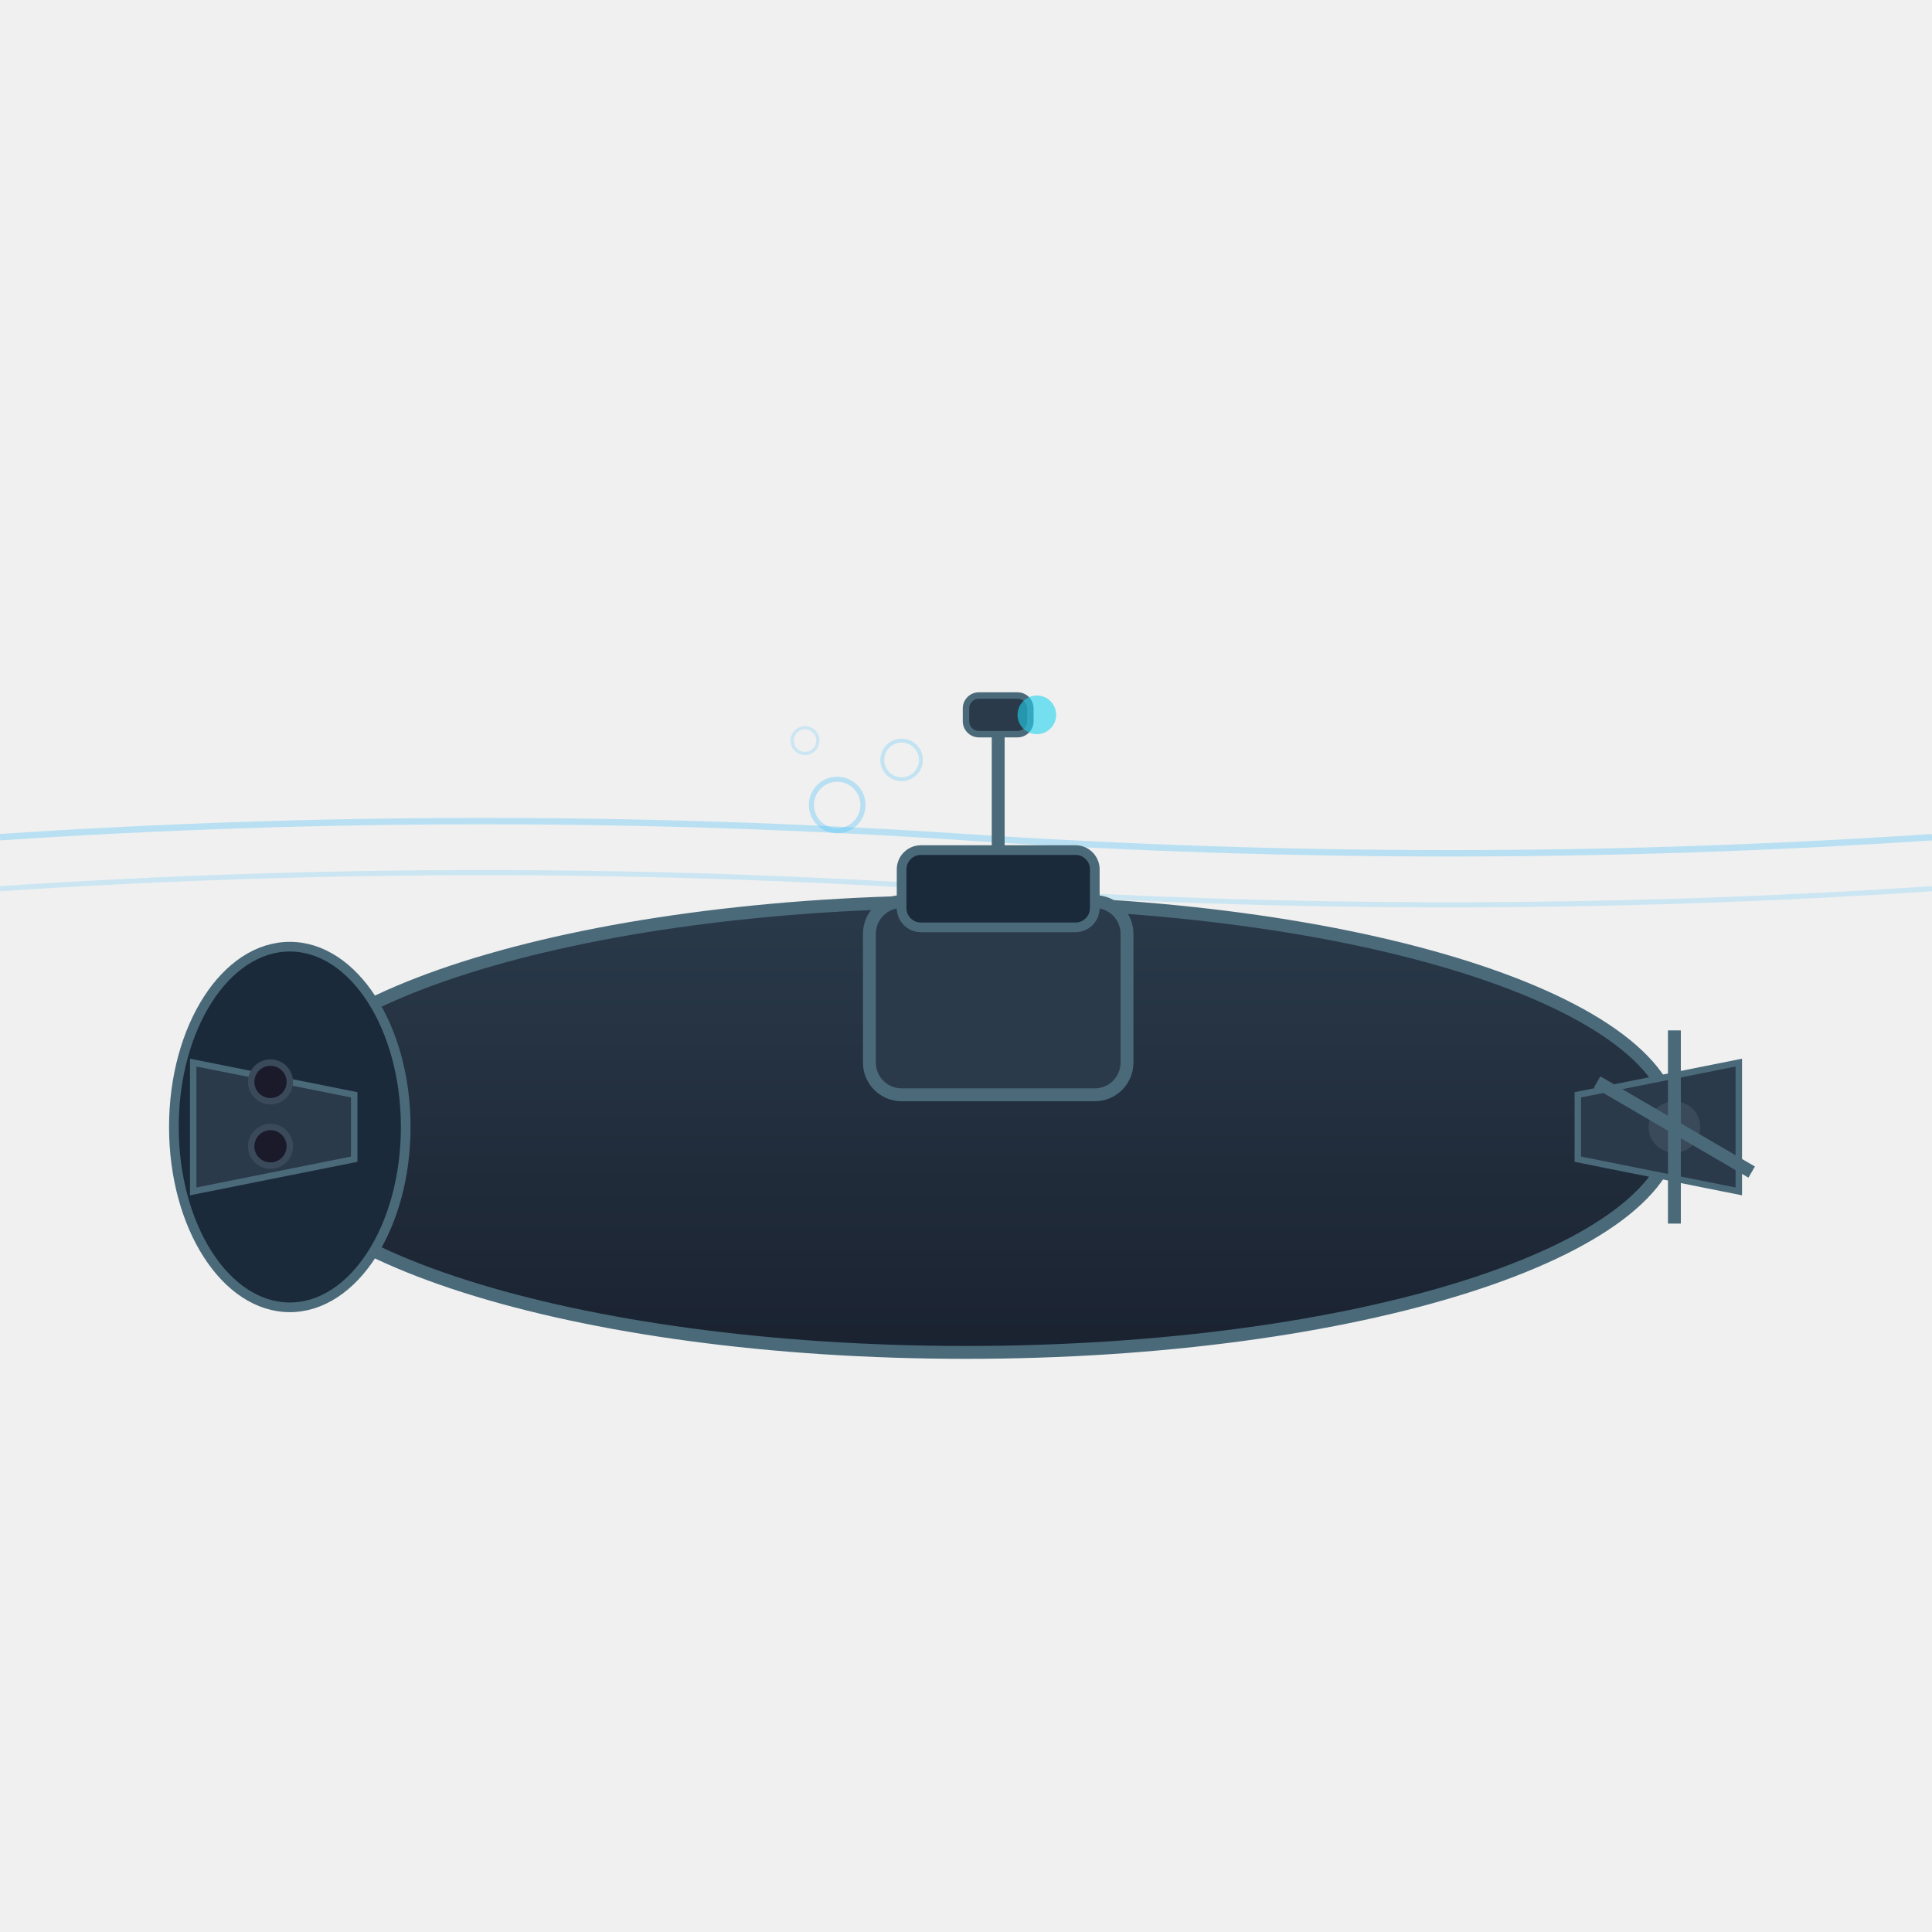
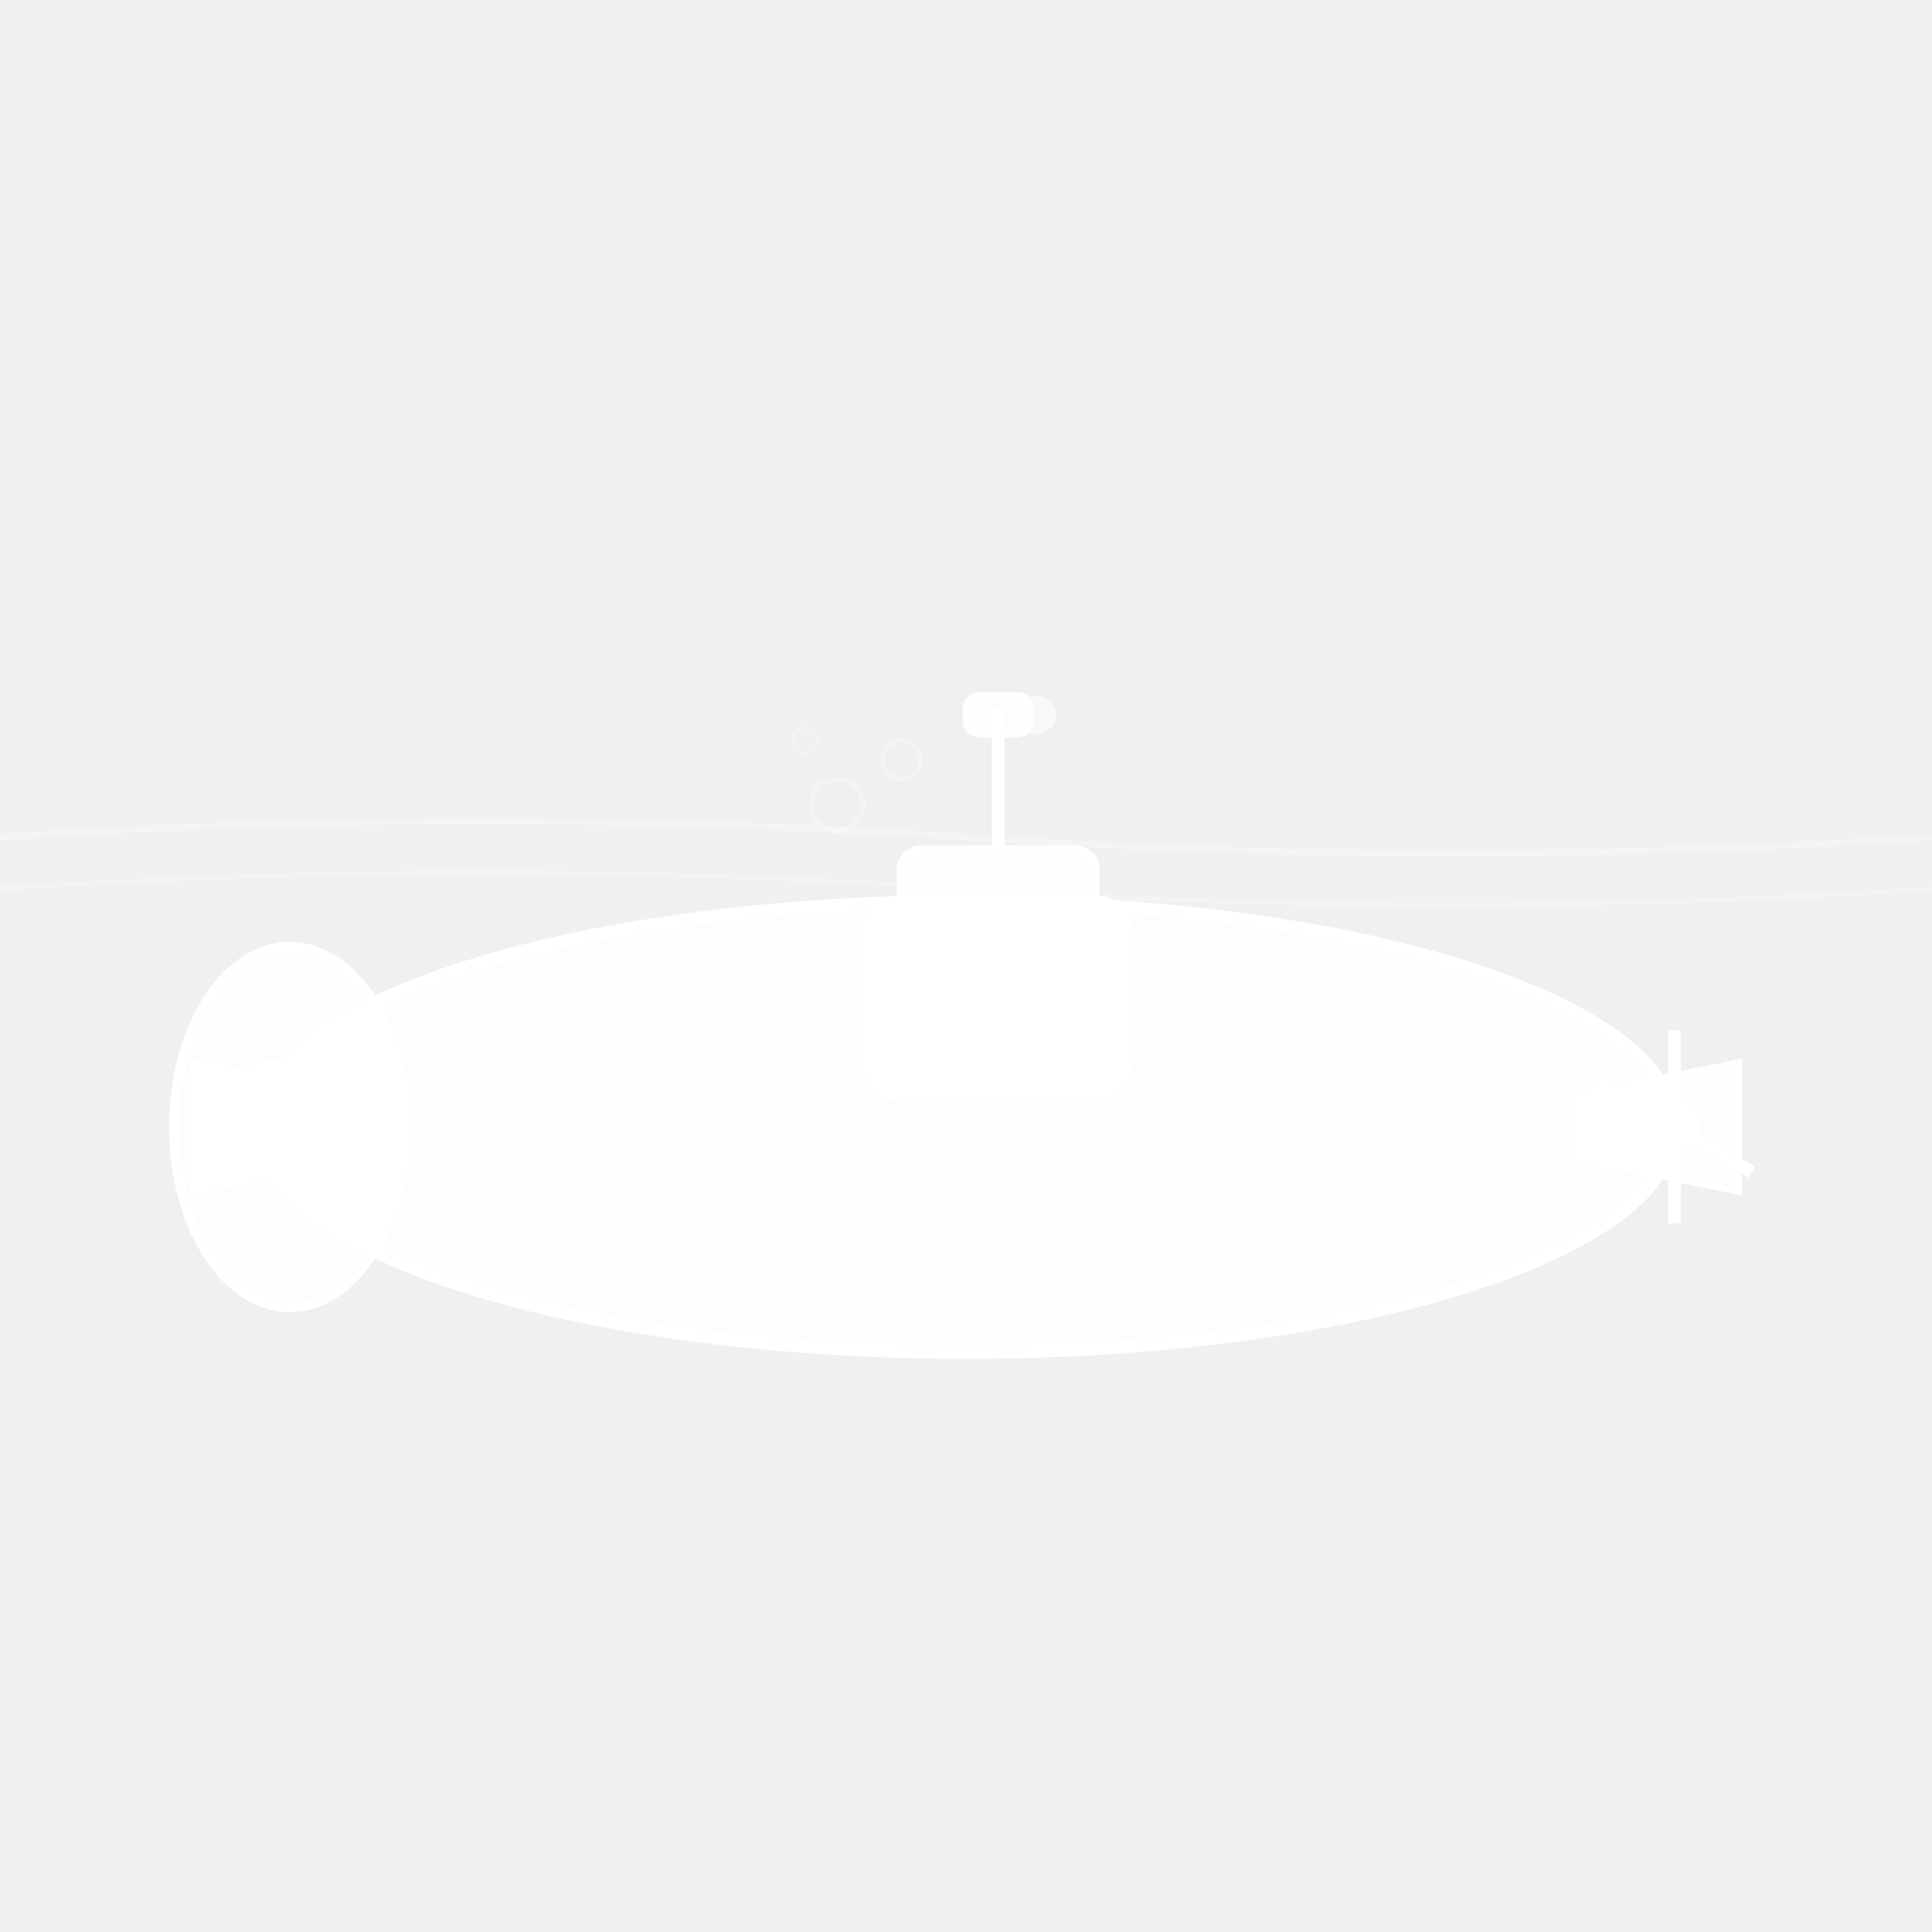
- <svg xmlns="http://www.w3.org/2000/svg" viewBox="0 0 300 300">
-   <defs>
-     <linearGradient id="sub" x1="0" y1="0" x2="0" y2="1">
-       <stop offset="0%" stop-color="#2a3a4a" />
-       <stop offset="100%" stop-color="#1a2230" />
-     </linearGradient>
-   </defs>
-   <path d="M0,130 Q75,125 150,130 Q225,135 300,130" fill="none" stroke="#38bdf8" stroke-width="1" opacity="0.3" />
-   <path d="M0,138 Q75,133 150,138 Q225,143 300,138" fill="none" stroke="#38bdf8" stroke-width="0.8" opacity="0.2" />
-   <ellipse cx="150" cy="175" rx="110" ry="35" fill="url(#sub)" stroke="#4a6a7a" stroke-width="2" />
-   <ellipse cx="45" cy="175" rx="18" ry="28" fill="#1a2a3a" stroke="#4a6a7a" stroke-width="1.5" />
-   <rect x="135" y="140" width="40" height="30" rx="5" fill="#2a3a4a" stroke="#4a6a7a" stroke-width="2" />
-   <rect x="140" y="132" width="30" height="12" rx="3" fill="#1a2a3a" stroke="#4a6a7a" stroke-width="1.5" />
-   <line x1="155" y1="132" x2="155" y2="110" stroke="#4a6a7a" stroke-width="2" />
-   <rect x="150" y="108" width="10" height="6" rx="2" fill="#2a3a4a" stroke="#4a6a7a" stroke-width="1" />
-   <circle cx="161" cy="111" r="3" fill="#22d3ee" opacity="0.6" />
-   <polygon points="55,170 55,180 30,185 30,165" fill="#2a3a4a" stroke="#4a6a7a" stroke-width="1" />
-   <polygon points="245,170 245,180 270,185 270,165" fill="#2a3a4a" stroke="#4a6a7a" stroke-width="1" />
-   <circle cx="260" cy="175" r="4" fill="#3a4a5a" />
-   <line x1="260" y1="160" x2="260" y2="190" stroke="#4a6a7a" stroke-width="2" />
-   <line x1="248" y1="168" x2="272" y2="182" stroke="#4a6a7a" stroke-width="2" />
-   <circle cx="42" cy="168" r="3" fill="#1a1a2a" stroke="#3a4a5a" stroke-width="1" />
-   <circle cx="42" cy="178" r="3" fill="#1a1a2a" stroke="#3a4a5a" stroke-width="1" />
-   <circle cx="130" cy="125" r="4" fill="none" stroke="#38bdf8" stroke-width="0.8" opacity="0.3" />
-   <circle cx="140" cy="118" r="3" fill="none" stroke="#38bdf8" stroke-width="0.6" opacity="0.25" />
-   <circle cx="125" cy="115" r="2" fill="none" stroke="#38bdf8" stroke-width="0.5" opacity="0.2" />
+ <svg xmlns="http://www.w3.org/2000/svg" viewBox="0 0 300 300" fill-opacity="0.85">
+   <path d="M0,130 Q75,125 150,130 Q225,135 300,130" fill="none" stroke="#ffffff" stroke-width="1" opacity="0.3" />
+   <path d="M0,138 Q75,133 150,138 Q225,143 300,138" fill="none" stroke="#ffffff" stroke-width="0.8" opacity="0.2" />
+   <ellipse cx="150" cy="175" rx="110" ry="35" fill="#ffffff" stroke="#ffffff" stroke-width="2" />
+   <ellipse cx="45" cy="175" rx="18" ry="28" fill="#ffffff" stroke="#ffffff" stroke-width="1.5" />
+   <rect x="135" y="140" width="40" height="30" rx="5" fill="#ffffff" stroke="#ffffff" stroke-width="2" />
+   <rect x="140" y="132" width="30" height="12" rx="3" fill="#ffffff" stroke="#ffffff" stroke-width="1.5" />
+   <line x1="155" y1="132" x2="155" y2="110" stroke="#ffffff" stroke-width="2" />
+   <rect x="150" y="108" width="10" height="6" rx="2" fill="#ffffff" stroke="#ffffff" stroke-width="1" />
+   <circle cx="161" cy="111" r="3" fill="#ffffff" opacity="0.6" />
+   <polygon points="55,170 55,180 30,185 30,165" fill="#ffffff" stroke="#ffffff" stroke-width="1" />
+   <polygon points="245,170 245,180 270,185 270,165" fill="#ffffff" stroke="#ffffff" stroke-width="1" />
+   <circle cx="260" cy="175" r="4" fill="#ffffff" />
+   <line x1="260" y1="160" x2="260" y2="190" stroke="#ffffff" stroke-width="2" />
+   <line x1="248" y1="168" x2="272" y2="182" stroke="#ffffff" stroke-width="2" />
+   <circle cx="42" cy="168" r="3" fill="#ffffff" stroke="#ffffff" stroke-width="1" />
+   <circle cx="42" cy="178" r="3" fill="#ffffff" stroke="#ffffff" stroke-width="1" />
+   <circle cx="130" cy="125" r="4" fill="none" stroke="#ffffff" stroke-width="0.8" opacity="0.3" />
+   <circle cx="140" cy="118" r="3" fill="none" stroke="#ffffff" stroke-width="0.6" opacity="0.25" />
+   <circle cx="125" cy="115" r="2" fill="none" stroke="#ffffff" stroke-width="0.5" opacity="0.2" />
</svg>
